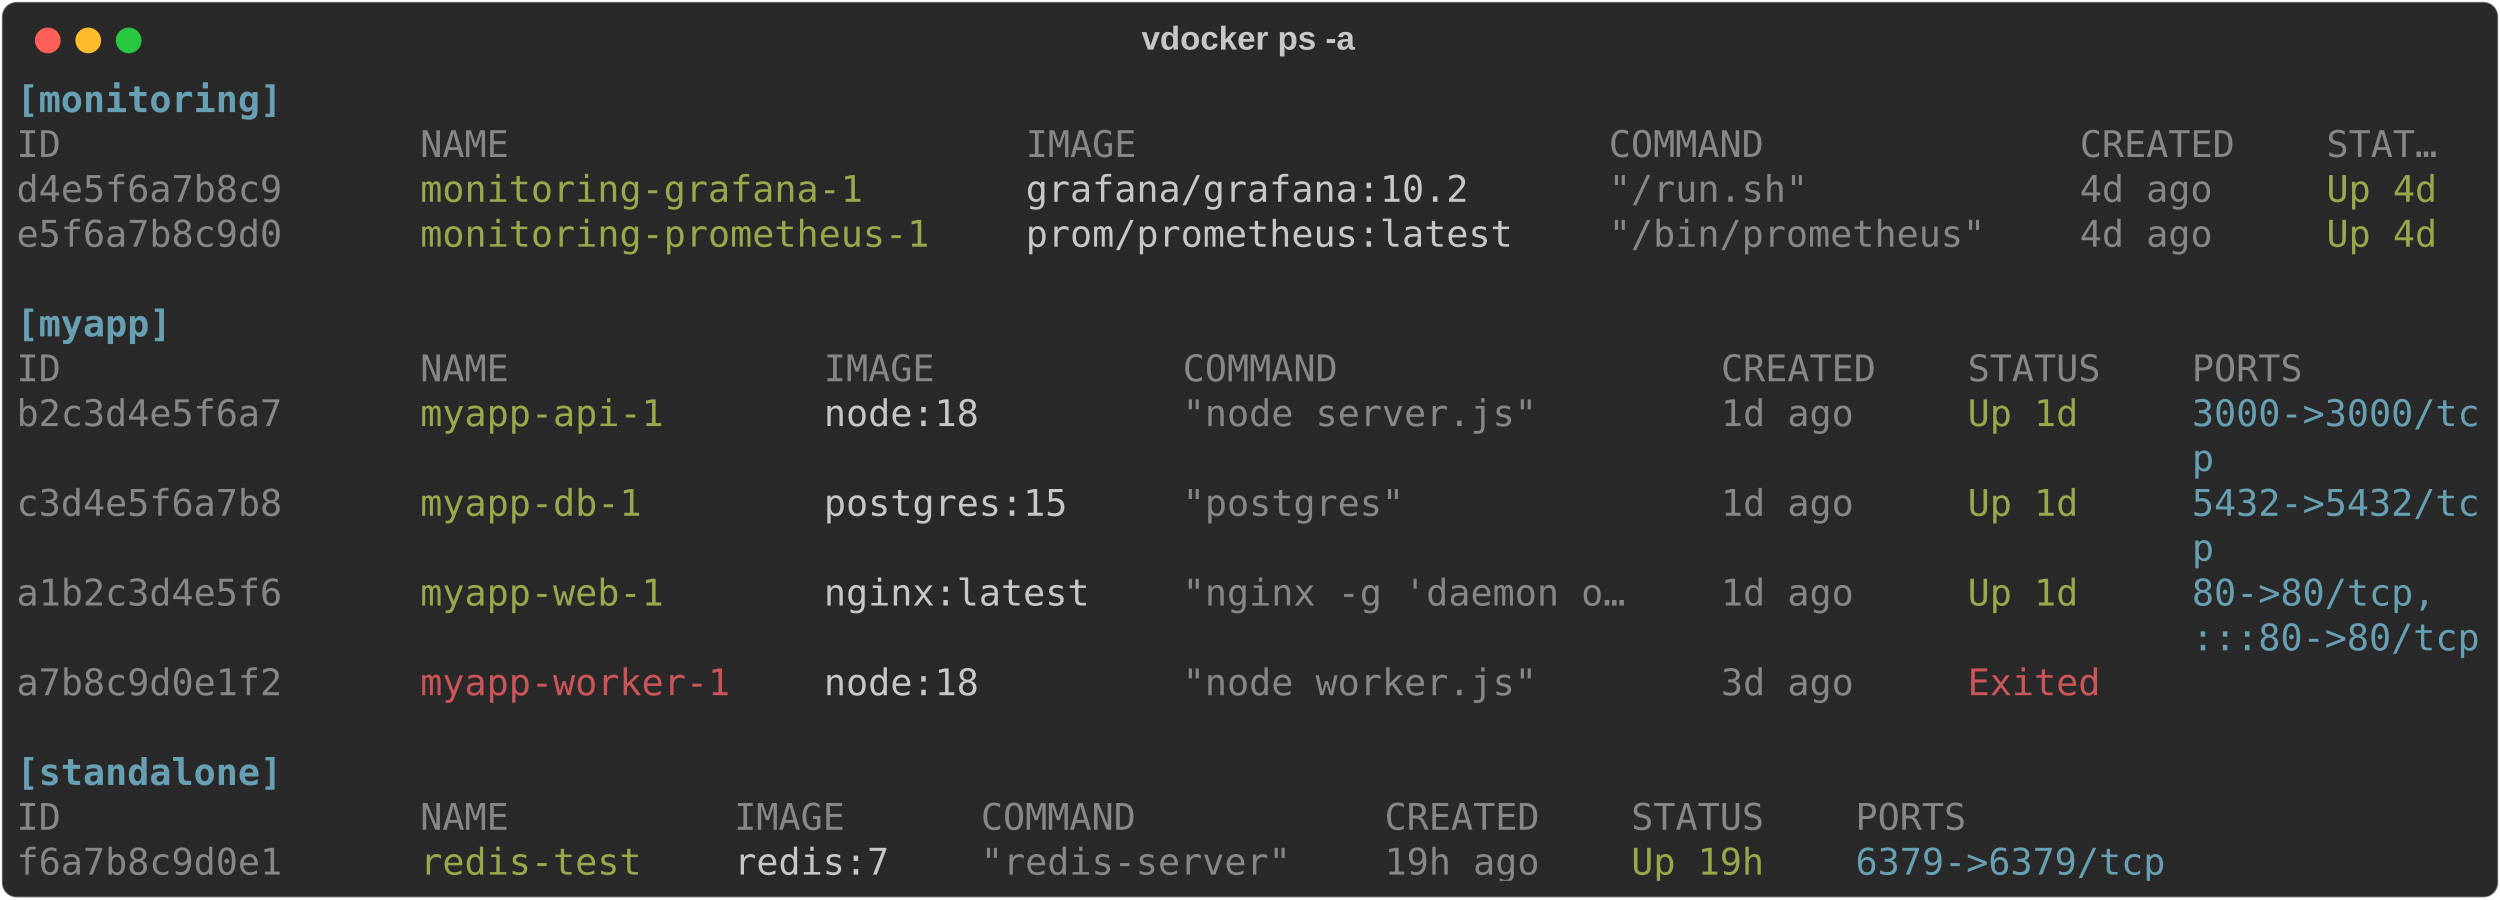
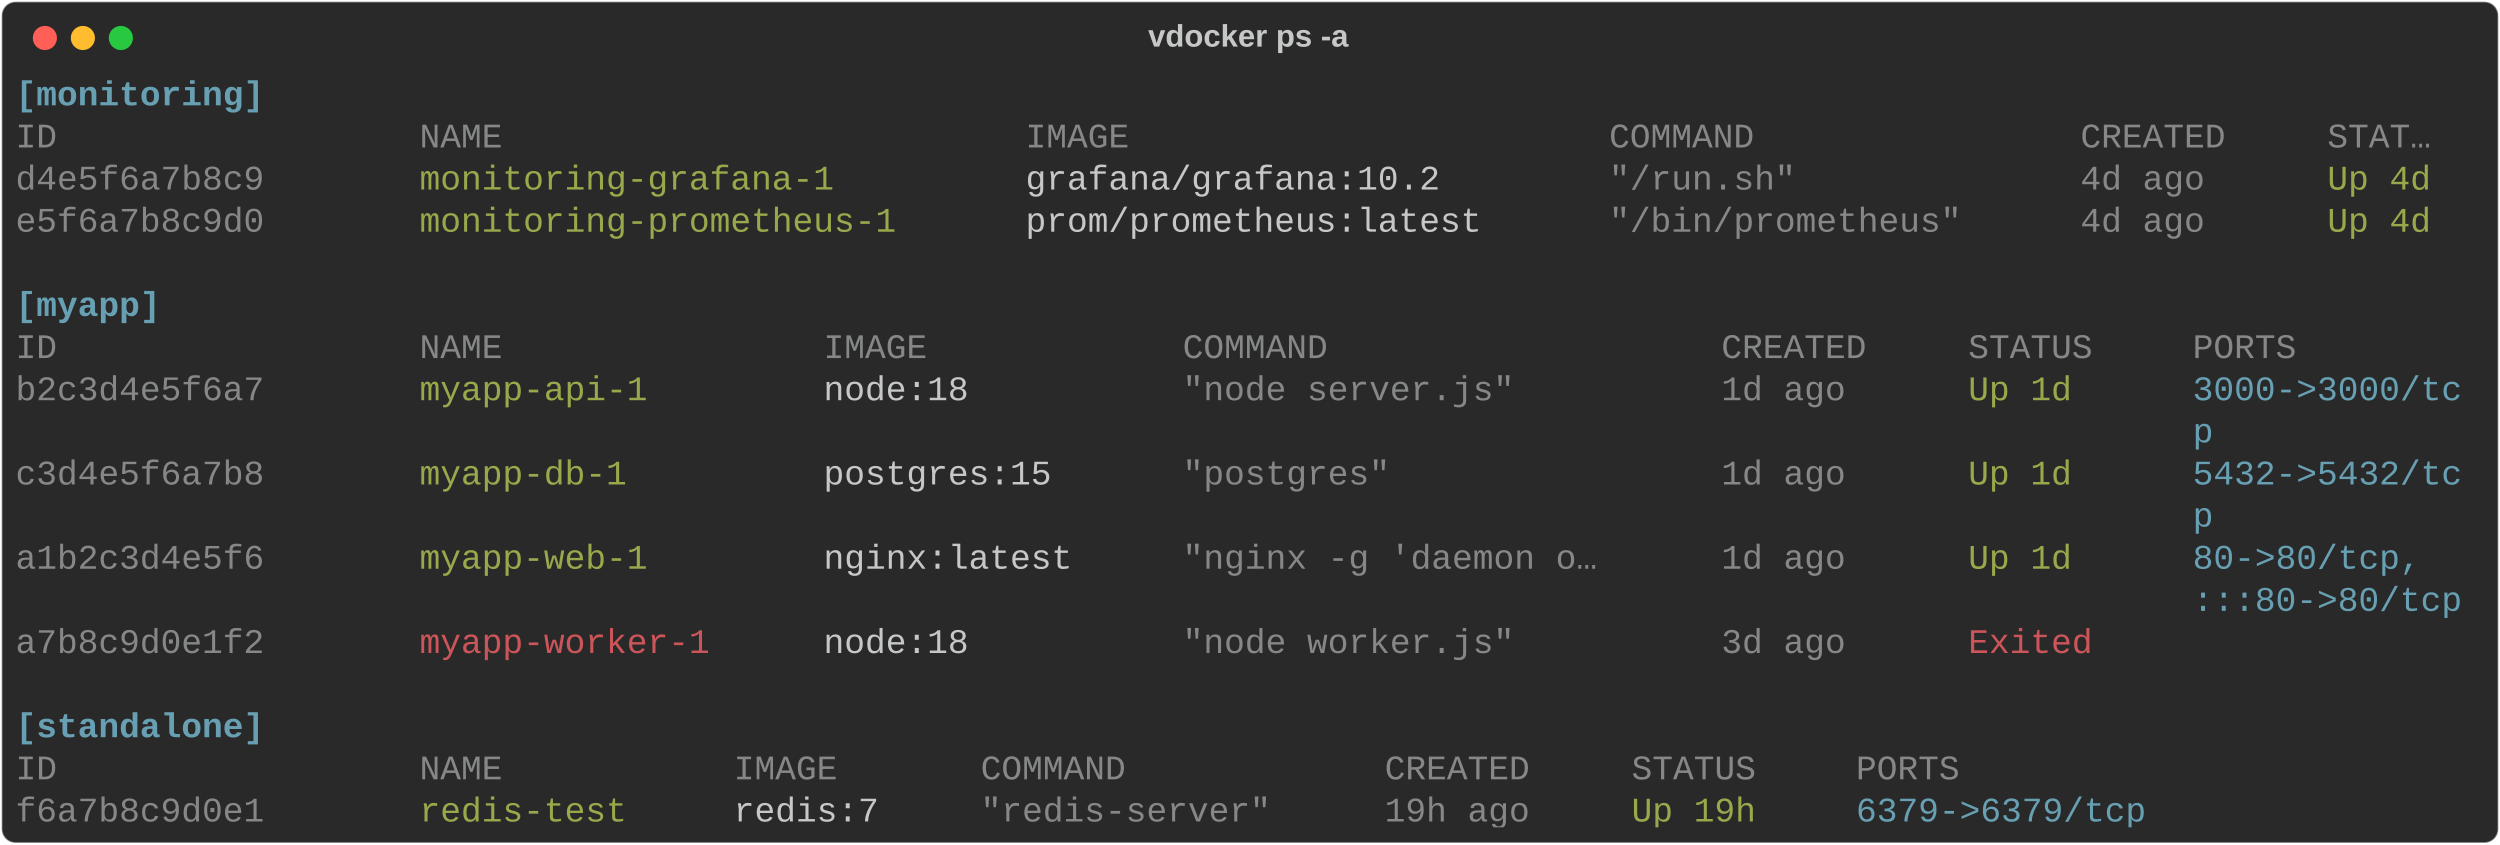
- <svg xmlns="http://www.w3.org/2000/svg" class="rich-terminal" viewBox="0 0 1360 489.2">
+ <svg xmlns="http://www.w3.org/2000/svg" class="rich-terminal" viewBox="0 0 1448 489.2">
  <style>

-     @font-face {
-         font-family: "Fira Code";
-         src: local("FiraCode-Regular"),
-                 url("https://cdnjs.cloudflare.com/ajax/libs/firacode/6.2.0/woff2/FiraCode-Regular.woff2") format("woff2"),
-                 url("https://cdnjs.cloudflare.com/ajax/libs/firacode/6.2.0/woff/FiraCode-Regular.woff") format("woff");
-         font-style: normal;
-         font-weight: 400;
-     }
-     @font-face {
-         font-family: "Fira Code";
-         src: local("FiraCode-Bold"),
-                 url("https://cdnjs.cloudflare.com/ajax/libs/firacode/6.2.0/woff2/FiraCode-Bold.woff2") format("woff2"),
-                 url("https://cdnjs.cloudflare.com/ajax/libs/firacode/6.2.0/woff/FiraCode-Bold.woff") format("woff");
-         font-style: bold;
-         font-weight: 700;
-     }
- 
    .terminal-1149786759-matrix {
-         font-family: Fira Code, monospace;
+         font-family: "SFMono-Regular", "Menlo", "Consolas", "Liberation Mono", "Courier New", monospace;
        font-size: 20px;
        line-height: 24.4px;
        font-variant-east-asian: full-width;
    }

    .terminal-1149786759-title {
        font-size: 18px;
        font-weight: bold;
        font-family: arial;
    }

    .terminal-1149786759-r1 { fill: #68a0b3;font-weight: bold }
.terminal-1149786759-r2 { fill: #c5c8c6 }
.terminal-1149786759-r3 { fill: #868887 }
.terminal-1149786759-r4 { fill: #98a84b }
.terminal-1149786759-r5 { fill: #68a0b3 }
.terminal-1149786759-r6 { fill: #cc555a }
    </style>
  <defs>
    <clipPath id="terminal-1149786759-clip-terminal">
-       <rect x="0" y="0" width="1341.0" height="438.2" />
+       <rect x="0" y="0" width="1429.0" height="438.2" />
    </clipPath>
    <clipPath id="terminal-1149786759-line-0">
-       <rect x="0" y="1.5" width="1342" height="24.65" />
+       <rect x="0" y="1.5" width="1430" height="24.65" />
    </clipPath>
    <clipPath id="terminal-1149786759-line-1">
-       <rect x="0" y="25.9" width="1342" height="24.65" />
+       <rect x="0" y="25.9" width="1430" height="24.65" />
    </clipPath>
    <clipPath id="terminal-1149786759-line-2">
-       <rect x="0" y="50.3" width="1342" height="24.65" />
+       <rect x="0" y="50.3" width="1430" height="24.65" />
    </clipPath>
    <clipPath id="terminal-1149786759-line-3">
-       <rect x="0" y="74.7" width="1342" height="24.65" />
+       <rect x="0" y="74.7" width="1430" height="24.65" />
    </clipPath>
    <clipPath id="terminal-1149786759-line-4">
-       <rect x="0" y="99.1" width="1342" height="24.65" />
+       <rect x="0" y="99.1" width="1430" height="24.65" />
    </clipPath>
    <clipPath id="terminal-1149786759-line-5">
-       <rect x="0" y="123.5" width="1342" height="24.65" />
+       <rect x="0" y="123.5" width="1430" height="24.65" />
    </clipPath>
    <clipPath id="terminal-1149786759-line-6">
-       <rect x="0" y="147.9" width="1342" height="24.65" />
+       <rect x="0" y="147.9" width="1430" height="24.65" />
    </clipPath>
    <clipPath id="terminal-1149786759-line-7">
-       <rect x="0" y="172.3" width="1342" height="24.65" />
+       <rect x="0" y="172.3" width="1430" height="24.65" />
    </clipPath>
    <clipPath id="terminal-1149786759-line-8">
-       <rect x="0" y="196.7" width="1342" height="24.65" />
+       <rect x="0" y="196.7" width="1430" height="24.65" />
    </clipPath>
    <clipPath id="terminal-1149786759-line-9">
-       <rect x="0" y="221.1" width="1342" height="24.65" />
+       <rect x="0" y="221.1" width="1430" height="24.65" />
    </clipPath>
    <clipPath id="terminal-1149786759-line-10">
-       <rect x="0" y="245.5" width="1342" height="24.65" />
+       <rect x="0" y="245.5" width="1430" height="24.65" />
    </clipPath>
    <clipPath id="terminal-1149786759-line-11">
-       <rect x="0" y="269.9" width="1342" height="24.65" />
+       <rect x="0" y="269.9" width="1430" height="24.65" />
    </clipPath>
    <clipPath id="terminal-1149786759-line-12">
-       <rect x="0" y="294.3" width="1342" height="24.65" />
+       <rect x="0" y="294.3" width="1430" height="24.65" />
    </clipPath>
    <clipPath id="terminal-1149786759-line-13">
-       <rect x="0" y="318.7" width="1342" height="24.65" />
+       <rect x="0" y="318.7" width="1430" height="24.65" />
    </clipPath>
    <clipPath id="terminal-1149786759-line-14">
-       <rect x="0" y="343.1" width="1342" height="24.65" />
+       <rect x="0" y="343.1" width="1430" height="24.65" />
    </clipPath>
    <clipPath id="terminal-1149786759-line-15">
-       <rect x="0" y="367.5" width="1342" height="24.65" />
+       <rect x="0" y="367.5" width="1430" height="24.65" />
    </clipPath>
    <clipPath id="terminal-1149786759-line-16">
-       <rect x="0" y="391.9" width="1342" height="24.65" />
+       <rect x="0" y="391.9" width="1430" height="24.65" />
    </clipPath>
  </defs>
-   <rect fill="#292929" stroke="rgba(255,255,255,0.35)" stroke-width="1" x="1" y="1" width="1358" height="487.2" rx="8" />
-   <text class="terminal-1149786759-title" fill="#c5c8c6" text-anchor="middle" x="679" y="27">vdocker ps -a</text>
+   <rect fill="#292929" stroke="rgba(255,255,255,0.35)" stroke-width="1" x="1" y="1" width="1446" height="487.2" rx="8" />
+   <text class="terminal-1149786759-title" fill="#c5c8c6" text-anchor="middle" x="723" y="27">vdocker ps -a</text>
  <g transform="translate(26,22)">
    <circle cx="0" cy="0" r="7" fill="#ff5f57" />
    <circle cx="22" cy="0" r="7" fill="#febc2e" />
    <circle cx="44" cy="0" r="7" fill="#28c840" />
  </g>
  <g transform="translate(9, 41)" clip-path="url(#terminal-1149786759-clip-terminal)">
    <g class="terminal-1149786759-matrix">
-       <text class="terminal-1149786759-r1" x="0" y="20" textLength="146.4" clip-path="url(#terminal-1149786759-line-0)">[monitoring]</text>
-       <text class="terminal-1149786759-r2" x="1342" y="20" textLength="12.2" clip-path="url(#terminal-1149786759-line-0)">
+       <text class="terminal-1149786759-r1" x="0" y="20" textLength="156" clip-path="url(#terminal-1149786759-line-0)">[monitoring]</text>
+       <text class="terminal-1149786759-r2" x="1430" y="20" textLength="13" clip-path="url(#terminal-1149786759-line-0)">
</text>
-       <text class="terminal-1149786759-r3" x="0" y="44.4" textLength="170.8" clip-path="url(#terminal-1149786759-line-1)">  ID          </text>
-       <text class="terminal-1149786759-r3" x="219.6" y="44.4" textLength="280.6" clip-path="url(#terminal-1149786759-line-1)">NAME                   </text>
-       <text class="terminal-1149786759-r3" x="549" y="44.4" textLength="268.4" clip-path="url(#terminal-1149786759-line-1)">IMAGE                 </text>
-       <text class="terminal-1149786759-r3" x="866.2" y="44.4" textLength="207.4" clip-path="url(#terminal-1149786759-line-1)">COMMAND          </text>
-       <text class="terminal-1149786759-r3" x="1122.4" y="44.4" textLength="85.4" clip-path="url(#terminal-1149786759-line-1)">CREATED</text>
-       <text class="terminal-1149786759-r3" x="1256.6" y="44.4" textLength="61" clip-path="url(#terminal-1149786759-line-1)">STAT…</text>
-       <text class="terminal-1149786759-r2" x="1342" y="44.4" textLength="12.2" clip-path="url(#terminal-1149786759-line-1)">
+       <text class="terminal-1149786759-r3" x="0" y="44.4" textLength="182" clip-path="url(#terminal-1149786759-line-1)">  ID          </text>
+       <text class="terminal-1149786759-r3" x="234" y="44.4" textLength="299" clip-path="url(#terminal-1149786759-line-1)">NAME                   </text>
+       <text class="terminal-1149786759-r3" x="585" y="44.4" textLength="286" clip-path="url(#terminal-1149786759-line-1)">IMAGE                 </text>
+       <text class="terminal-1149786759-r3" x="923" y="44.4" textLength="221" clip-path="url(#terminal-1149786759-line-1)">COMMAND          </text>
+       <text class="terminal-1149786759-r3" x="1196" y="44.4" textLength="91" clip-path="url(#terminal-1149786759-line-1)">CREATED</text>
+       <text class="terminal-1149786759-r3" x="1339" y="44.4" textLength="65" clip-path="url(#terminal-1149786759-line-1)">STAT…</text>
+       <text class="terminal-1149786759-r2" x="1430" y="44.4" textLength="13" clip-path="url(#terminal-1149786759-line-1)">
</text>
-       <text class="terminal-1149786759-r3" x="0" y="68.8" textLength="170.8" clip-path="url(#terminal-1149786759-line-2)">  d4e5f6a7b8c9</text>
-       <text class="terminal-1149786759-r4" x="219.6" y="68.8" textLength="280.6" clip-path="url(#terminal-1149786759-line-2)">monitoring-grafana-1   </text>
-       <text class="terminal-1149786759-r2" x="549" y="68.8" textLength="268.4" clip-path="url(#terminal-1149786759-line-2)">grafana/grafana:10.2  </text>
-       <text class="terminal-1149786759-r3" x="866.2" y="68.8" textLength="207.4" clip-path="url(#terminal-1149786759-line-2)">"/run.sh"        </text>
-       <text class="terminal-1149786759-r3" x="1122.4" y="68.8" textLength="85.4" clip-path="url(#terminal-1149786759-line-2)">4d ago </text>
-       <text class="terminal-1149786759-r4" x="1256.6" y="68.8" textLength="61" clip-path="url(#terminal-1149786759-line-2)">Up 4d</text>
-       <text class="terminal-1149786759-r2" x="1342" y="68.8" textLength="12.2" clip-path="url(#terminal-1149786759-line-2)">
+       <text class="terminal-1149786759-r3" x="0" y="68.8" textLength="182" clip-path="url(#terminal-1149786759-line-2)">  d4e5f6a7b8c9</text>
+       <text class="terminal-1149786759-r4" x="234" y="68.8" textLength="299" clip-path="url(#terminal-1149786759-line-2)">monitoring-grafana-1   </text>
+       <text class="terminal-1149786759-r2" x="585" y="68.8" textLength="286" clip-path="url(#terminal-1149786759-line-2)">grafana/grafana:10.2  </text>
+       <text class="terminal-1149786759-r3" x="923" y="68.8" textLength="221" clip-path="url(#terminal-1149786759-line-2)">"/run.sh"        </text>
+       <text class="terminal-1149786759-r3" x="1196" y="68.8" textLength="91" clip-path="url(#terminal-1149786759-line-2)">4d ago </text>
+       <text class="terminal-1149786759-r4" x="1339" y="68.8" textLength="65" clip-path="url(#terminal-1149786759-line-2)">Up 4d</text>
+       <text class="terminal-1149786759-r2" x="1430" y="68.8" textLength="13" clip-path="url(#terminal-1149786759-line-2)">
</text>
-       <text class="terminal-1149786759-r3" x="0" y="93.2" textLength="170.8" clip-path="url(#terminal-1149786759-line-3)">  e5f6a7b8c9d0</text>
-       <text class="terminal-1149786759-r4" x="219.6" y="93.2" textLength="280.6" clip-path="url(#terminal-1149786759-line-3)">monitoring-prometheus-1</text>
-       <text class="terminal-1149786759-r2" x="549" y="93.2" textLength="268.4" clip-path="url(#terminal-1149786759-line-3)">prom/prometheus:latest</text>
-       <text class="terminal-1149786759-r3" x="866.2" y="93.2" textLength="207.4" clip-path="url(#terminal-1149786759-line-3)">"/bin/prometheus"</text>
-       <text class="terminal-1149786759-r3" x="1122.4" y="93.2" textLength="85.4" clip-path="url(#terminal-1149786759-line-3)">4d ago </text>
-       <text class="terminal-1149786759-r4" x="1256.6" y="93.2" textLength="61" clip-path="url(#terminal-1149786759-line-3)">Up 4d</text>
-       <text class="terminal-1149786759-r2" x="1342" y="93.2" textLength="12.2" clip-path="url(#terminal-1149786759-line-3)">
+       <text class="terminal-1149786759-r3" x="0" y="93.2" textLength="182" clip-path="url(#terminal-1149786759-line-3)">  e5f6a7b8c9d0</text>
+       <text class="terminal-1149786759-r4" x="234" y="93.2" textLength="299" clip-path="url(#terminal-1149786759-line-3)">monitoring-prometheus-1</text>
+       <text class="terminal-1149786759-r2" x="585" y="93.2" textLength="286" clip-path="url(#terminal-1149786759-line-3)">prom/prometheus:latest</text>
+       <text class="terminal-1149786759-r3" x="923" y="93.2" textLength="221" clip-path="url(#terminal-1149786759-line-3)">"/bin/prometheus"</text>
+       <text class="terminal-1149786759-r3" x="1196" y="93.2" textLength="91" clip-path="url(#terminal-1149786759-line-3)">4d ago </text>
+       <text class="terminal-1149786759-r4" x="1339" y="93.2" textLength="65" clip-path="url(#terminal-1149786759-line-3)">Up 4d</text>
+       <text class="terminal-1149786759-r2" x="1430" y="93.2" textLength="13" clip-path="url(#terminal-1149786759-line-3)">
</text>
-       <text class="terminal-1149786759-r2" x="1342" y="117.6" textLength="12.2" clip-path="url(#terminal-1149786759-line-4)">
+       <text class="terminal-1149786759-r2" x="1430" y="117.6" textLength="13" clip-path="url(#terminal-1149786759-line-4)">
</text>
-       <text class="terminal-1149786759-r1" x="0" y="142" textLength="85.4" clip-path="url(#terminal-1149786759-line-5)">[myapp]</text>
-       <text class="terminal-1149786759-r2" x="1342" y="142" textLength="12.2" clip-path="url(#terminal-1149786759-line-5)">
+       <text class="terminal-1149786759-r1" x="0" y="142" textLength="91" clip-path="url(#terminal-1149786759-line-5)">[myapp]</text>
+       <text class="terminal-1149786759-r2" x="1430" y="142" textLength="13" clip-path="url(#terminal-1149786759-line-5)">
</text>
-       <text class="terminal-1149786759-r3" x="0" y="166.4" textLength="170.8" clip-path="url(#terminal-1149786759-line-6)">  ID          </text>
-       <text class="terminal-1149786759-r3" x="219.6" y="166.4" textLength="170.8" clip-path="url(#terminal-1149786759-line-6)">NAME          </text>
-       <text class="terminal-1149786759-r3" x="439.2" y="166.4" textLength="146.4" clip-path="url(#terminal-1149786759-line-6)">IMAGE       </text>
-       <text class="terminal-1149786759-r3" x="634.4" y="166.4" textLength="244" clip-path="url(#terminal-1149786759-line-6)">COMMAND             </text>
-       <text class="terminal-1149786759-r3" x="927.2" y="166.4" textLength="85.4" clip-path="url(#terminal-1149786759-line-6)">CREATED</text>
-       <text class="terminal-1149786759-r3" x="1061.4" y="166.4" textLength="73.2" clip-path="url(#terminal-1149786759-line-6)">STATUS</text>
-       <text class="terminal-1149786759-r3" x="1183.4" y="166.4" textLength="158.6" clip-path="url(#terminal-1149786759-line-6)">PORTS        </text>
-       <text class="terminal-1149786759-r2" x="1342" y="166.4" textLength="12.2" clip-path="url(#terminal-1149786759-line-6)">
+       <text class="terminal-1149786759-r3" x="0" y="166.4" textLength="182" clip-path="url(#terminal-1149786759-line-6)">  ID          </text>
+       <text class="terminal-1149786759-r3" x="234" y="166.4" textLength="182" clip-path="url(#terminal-1149786759-line-6)">NAME          </text>
+       <text class="terminal-1149786759-r3" x="468" y="166.4" textLength="156" clip-path="url(#terminal-1149786759-line-6)">IMAGE       </text>
+       <text class="terminal-1149786759-r3" x="676" y="166.4" textLength="260" clip-path="url(#terminal-1149786759-line-6)">COMMAND             </text>
+       <text class="terminal-1149786759-r3" x="988" y="166.4" textLength="91" clip-path="url(#terminal-1149786759-line-6)">CREATED</text>
+       <text class="terminal-1149786759-r3" x="1131" y="166.4" textLength="78" clip-path="url(#terminal-1149786759-line-6)">STATUS</text>
+       <text class="terminal-1149786759-r3" x="1261" y="166.4" textLength="169" clip-path="url(#terminal-1149786759-line-6)">PORTS        </text>
+       <text class="terminal-1149786759-r2" x="1430" y="166.4" textLength="13" clip-path="url(#terminal-1149786759-line-6)">
</text>
-       <text class="terminal-1149786759-r3" x="0" y="190.8" textLength="170.8" clip-path="url(#terminal-1149786759-line-7)">  b2c3d4e5f6a7</text>
-       <text class="terminal-1149786759-r4" x="219.6" y="190.8" textLength="170.8" clip-path="url(#terminal-1149786759-line-7)">myapp-api-1   </text>
-       <text class="terminal-1149786759-r2" x="439.2" y="190.8" textLength="146.4" clip-path="url(#terminal-1149786759-line-7)">node:18     </text>
-       <text class="terminal-1149786759-r3" x="634.4" y="190.8" textLength="244" clip-path="url(#terminal-1149786759-line-7)">"node server.js"    </text>
-       <text class="terminal-1149786759-r3" x="927.2" y="190.8" textLength="85.4" clip-path="url(#terminal-1149786759-line-7)">1d ago </text>
-       <text class="terminal-1149786759-r4" x="1061.4" y="190.8" textLength="73.2" clip-path="url(#terminal-1149786759-line-7)">Up 1d </text>
-       <text class="terminal-1149786759-r5" x="1183.4" y="190.8" textLength="158.6" clip-path="url(#terminal-1149786759-line-7)">3000-&gt;3000/tc</text>
-       <text class="terminal-1149786759-r2" x="1342" y="190.8" textLength="12.2" clip-path="url(#terminal-1149786759-line-7)">
+       <text class="terminal-1149786759-r3" x="0" y="190.8" textLength="182" clip-path="url(#terminal-1149786759-line-7)">  b2c3d4e5f6a7</text>
+       <text class="terminal-1149786759-r4" x="234" y="190.8" textLength="182" clip-path="url(#terminal-1149786759-line-7)">myapp-api-1   </text>
+       <text class="terminal-1149786759-r2" x="468" y="190.8" textLength="156" clip-path="url(#terminal-1149786759-line-7)">node:18     </text>
+       <text class="terminal-1149786759-r3" x="676" y="190.8" textLength="260" clip-path="url(#terminal-1149786759-line-7)">"node server.js"    </text>
+       <text class="terminal-1149786759-r3" x="988" y="190.8" textLength="91" clip-path="url(#terminal-1149786759-line-7)">1d ago </text>
+       <text class="terminal-1149786759-r4" x="1131" y="190.8" textLength="78" clip-path="url(#terminal-1149786759-line-7)">Up 1d </text>
+       <text class="terminal-1149786759-r5" x="1261" y="190.8" textLength="169" clip-path="url(#terminal-1149786759-line-7)">3000-&gt;3000/tc</text>
+       <text class="terminal-1149786759-r2" x="1430" y="190.8" textLength="13" clip-path="url(#terminal-1149786759-line-7)">
</text>
-       <text class="terminal-1149786759-r5" x="1183.4" y="215.2" textLength="158.6" clip-path="url(#terminal-1149786759-line-8)">p            </text>
-       <text class="terminal-1149786759-r2" x="1342" y="215.2" textLength="12.2" clip-path="url(#terminal-1149786759-line-8)">
+       <text class="terminal-1149786759-r5" x="1261" y="215.2" textLength="169" clip-path="url(#terminal-1149786759-line-8)">p            </text>
+       <text class="terminal-1149786759-r2" x="1430" y="215.2" textLength="13" clip-path="url(#terminal-1149786759-line-8)">
</text>
-       <text class="terminal-1149786759-r3" x="0" y="239.6" textLength="170.8" clip-path="url(#terminal-1149786759-line-9)">  c3d4e5f6a7b8</text>
-       <text class="terminal-1149786759-r4" x="219.6" y="239.6" textLength="170.8" clip-path="url(#terminal-1149786759-line-9)">myapp-db-1    </text>
-       <text class="terminal-1149786759-r2" x="439.2" y="239.6" textLength="146.4" clip-path="url(#terminal-1149786759-line-9)">postgres:15 </text>
-       <text class="terminal-1149786759-r3" x="634.4" y="239.6" textLength="244" clip-path="url(#terminal-1149786759-line-9)">"postgres"          </text>
-       <text class="terminal-1149786759-r3" x="927.2" y="239.6" textLength="85.4" clip-path="url(#terminal-1149786759-line-9)">1d ago </text>
-       <text class="terminal-1149786759-r4" x="1061.4" y="239.6" textLength="73.2" clip-path="url(#terminal-1149786759-line-9)">Up 1d </text>
-       <text class="terminal-1149786759-r5" x="1183.4" y="239.6" textLength="158.6" clip-path="url(#terminal-1149786759-line-9)">5432-&gt;5432/tc</text>
-       <text class="terminal-1149786759-r2" x="1342" y="239.6" textLength="12.2" clip-path="url(#terminal-1149786759-line-9)">
+       <text class="terminal-1149786759-r3" x="0" y="239.6" textLength="182" clip-path="url(#terminal-1149786759-line-9)">  c3d4e5f6a7b8</text>
+       <text class="terminal-1149786759-r4" x="234" y="239.6" textLength="182" clip-path="url(#terminal-1149786759-line-9)">myapp-db-1    </text>
+       <text class="terminal-1149786759-r2" x="468" y="239.6" textLength="156" clip-path="url(#terminal-1149786759-line-9)">postgres:15 </text>
+       <text class="terminal-1149786759-r3" x="676" y="239.6" textLength="260" clip-path="url(#terminal-1149786759-line-9)">"postgres"          </text>
+       <text class="terminal-1149786759-r3" x="988" y="239.6" textLength="91" clip-path="url(#terminal-1149786759-line-9)">1d ago </text>
+       <text class="terminal-1149786759-r4" x="1131" y="239.6" textLength="78" clip-path="url(#terminal-1149786759-line-9)">Up 1d </text>
+       <text class="terminal-1149786759-r5" x="1261" y="239.6" textLength="169" clip-path="url(#terminal-1149786759-line-9)">5432-&gt;5432/tc</text>
+       <text class="terminal-1149786759-r2" x="1430" y="239.6" textLength="13" clip-path="url(#terminal-1149786759-line-9)">
</text>
-       <text class="terminal-1149786759-r5" x="1183.4" y="264" textLength="158.6" clip-path="url(#terminal-1149786759-line-10)">p            </text>
-       <text class="terminal-1149786759-r2" x="1342" y="264" textLength="12.2" clip-path="url(#terminal-1149786759-line-10)">
+       <text class="terminal-1149786759-r5" x="1261" y="264" textLength="169" clip-path="url(#terminal-1149786759-line-10)">p            </text>
+       <text class="terminal-1149786759-r2" x="1430" y="264" textLength="13" clip-path="url(#terminal-1149786759-line-10)">
</text>
-       <text class="terminal-1149786759-r3" x="0" y="288.4" textLength="170.8" clip-path="url(#terminal-1149786759-line-11)">  a1b2c3d4e5f6</text>
-       <text class="terminal-1149786759-r4" x="219.6" y="288.4" textLength="170.8" clip-path="url(#terminal-1149786759-line-11)">myapp-web-1   </text>
-       <text class="terminal-1149786759-r2" x="439.2" y="288.4" textLength="146.4" clip-path="url(#terminal-1149786759-line-11)">nginx:latest</text>
-       <text class="terminal-1149786759-r3" x="634.4" y="288.4" textLength="244" clip-path="url(#terminal-1149786759-line-11)">"nginx -g 'daemon o…</text>
-       <text class="terminal-1149786759-r3" x="927.2" y="288.4" textLength="85.4" clip-path="url(#terminal-1149786759-line-11)">1d ago </text>
-       <text class="terminal-1149786759-r4" x="1061.4" y="288.4" textLength="73.2" clip-path="url(#terminal-1149786759-line-11)">Up 1d </text>
-       <text class="terminal-1149786759-r5" x="1183.4" y="288.4" textLength="158.6" clip-path="url(#terminal-1149786759-line-11)">80-&gt;80/tcp,  </text>
-       <text class="terminal-1149786759-r2" x="1342" y="288.4" textLength="12.2" clip-path="url(#terminal-1149786759-line-11)">
+       <text class="terminal-1149786759-r3" x="0" y="288.4" textLength="182" clip-path="url(#terminal-1149786759-line-11)">  a1b2c3d4e5f6</text>
+       <text class="terminal-1149786759-r4" x="234" y="288.4" textLength="182" clip-path="url(#terminal-1149786759-line-11)">myapp-web-1   </text>
+       <text class="terminal-1149786759-r2" x="468" y="288.4" textLength="156" clip-path="url(#terminal-1149786759-line-11)">nginx:latest</text>
+       <text class="terminal-1149786759-r3" x="676" y="288.4" textLength="260" clip-path="url(#terminal-1149786759-line-11)">"nginx -g 'daemon o…</text>
+       <text class="terminal-1149786759-r3" x="988" y="288.4" textLength="91" clip-path="url(#terminal-1149786759-line-11)">1d ago </text>
+       <text class="terminal-1149786759-r4" x="1131" y="288.4" textLength="78" clip-path="url(#terminal-1149786759-line-11)">Up 1d </text>
+       <text class="terminal-1149786759-r5" x="1261" y="288.4" textLength="169" clip-path="url(#terminal-1149786759-line-11)">80-&gt;80/tcp,  </text>
+       <text class="terminal-1149786759-r2" x="1430" y="288.4" textLength="13" clip-path="url(#terminal-1149786759-line-11)">
</text>
-       <text class="terminal-1149786759-r5" x="1183.4" y="312.8" textLength="158.6" clip-path="url(#terminal-1149786759-line-12)">:::80-&gt;80/tcp</text>
-       <text class="terminal-1149786759-r2" x="1342" y="312.8" textLength="12.2" clip-path="url(#terminal-1149786759-line-12)">
+       <text class="terminal-1149786759-r5" x="1261" y="312.8" textLength="169" clip-path="url(#terminal-1149786759-line-12)">:::80-&gt;80/tcp</text>
+       <text class="terminal-1149786759-r2" x="1430" y="312.8" textLength="13" clip-path="url(#terminal-1149786759-line-12)">
</text>
-       <text class="terminal-1149786759-r3" x="0" y="337.2" textLength="170.8" clip-path="url(#terminal-1149786759-line-13)">  a7b8c9d0e1f2</text>
-       <text class="terminal-1149786759-r6" x="219.6" y="337.2" textLength="170.8" clip-path="url(#terminal-1149786759-line-13)">myapp-worker-1</text>
-       <text class="terminal-1149786759-r2" x="439.2" y="337.2" textLength="146.4" clip-path="url(#terminal-1149786759-line-13)">node:18     </text>
-       <text class="terminal-1149786759-r3" x="634.4" y="337.2" textLength="244" clip-path="url(#terminal-1149786759-line-13)">"node worker.js"    </text>
-       <text class="terminal-1149786759-r3" x="927.2" y="337.2" textLength="85.4" clip-path="url(#terminal-1149786759-line-13)">3d ago </text>
-       <text class="terminal-1149786759-r6" x="1061.4" y="337.2" textLength="73.2" clip-path="url(#terminal-1149786759-line-13)">Exited</text>
-       <text class="terminal-1149786759-r2" x="1342" y="337.2" textLength="12.2" clip-path="url(#terminal-1149786759-line-13)">
+       <text class="terminal-1149786759-r3" x="0" y="337.2" textLength="182" clip-path="url(#terminal-1149786759-line-13)">  a7b8c9d0e1f2</text>
+       <text class="terminal-1149786759-r6" x="234" y="337.2" textLength="182" clip-path="url(#terminal-1149786759-line-13)">myapp-worker-1</text>
+       <text class="terminal-1149786759-r2" x="468" y="337.2" textLength="156" clip-path="url(#terminal-1149786759-line-13)">node:18     </text>
+       <text class="terminal-1149786759-r3" x="676" y="337.2" textLength="260" clip-path="url(#terminal-1149786759-line-13)">"node worker.js"    </text>
+       <text class="terminal-1149786759-r3" x="988" y="337.2" textLength="91" clip-path="url(#terminal-1149786759-line-13)">3d ago </text>
+       <text class="terminal-1149786759-r6" x="1131" y="337.2" textLength="78" clip-path="url(#terminal-1149786759-line-13)">Exited</text>
+       <text class="terminal-1149786759-r2" x="1430" y="337.2" textLength="13" clip-path="url(#terminal-1149786759-line-13)">
</text>
-       <text class="terminal-1149786759-r2" x="1342" y="361.6" textLength="12.2" clip-path="url(#terminal-1149786759-line-14)">
+       <text class="terminal-1149786759-r2" x="1430" y="361.6" textLength="13" clip-path="url(#terminal-1149786759-line-14)">
</text>
-       <text class="terminal-1149786759-r1" x="0" y="386" textLength="146.4" clip-path="url(#terminal-1149786759-line-15)">[standalone]</text>
-       <text class="terminal-1149786759-r2" x="1342" y="386" textLength="12.2" clip-path="url(#terminal-1149786759-line-15)">
+       <text class="terminal-1149786759-r1" x="0" y="386" textLength="156" clip-path="url(#terminal-1149786759-line-15)">[standalone]</text>
+       <text class="terminal-1149786759-r2" x="1430" y="386" textLength="13" clip-path="url(#terminal-1149786759-line-15)">
</text>
-       <text class="terminal-1149786759-r3" x="0" y="410.4" textLength="170.8" clip-path="url(#terminal-1149786759-line-16)">  ID          </text>
-       <text class="terminal-1149786759-r3" x="219.6" y="410.4" textLength="122" clip-path="url(#terminal-1149786759-line-16)">NAME      </text>
-       <text class="terminal-1149786759-r3" x="390.4" y="410.4" textLength="85.4" clip-path="url(#terminal-1149786759-line-16)">IMAGE  </text>
-       <text class="terminal-1149786759-r3" x="524.6" y="410.4" textLength="170.8" clip-path="url(#terminal-1149786759-line-16)">COMMAND       </text>
-       <text class="terminal-1149786759-r3" x="744.2" y="410.4" textLength="85.4" clip-path="url(#terminal-1149786759-line-16)">CREATED</text>
-       <text class="terminal-1149786759-r3" x="878.4" y="410.4" textLength="73.2" clip-path="url(#terminal-1149786759-line-16)">STATUS</text>
-       <text class="terminal-1149786759-r3" x="1000.4" y="410.4" textLength="170.8" clip-path="url(#terminal-1149786759-line-16)">PORTS         </text>
-       <text class="terminal-1149786759-r2" x="1342" y="410.4" textLength="12.2" clip-path="url(#terminal-1149786759-line-16)">
+       <text class="terminal-1149786759-r3" x="0" y="410.4" textLength="182" clip-path="url(#terminal-1149786759-line-16)">  ID          </text>
+       <text class="terminal-1149786759-r3" x="234" y="410.4" textLength="130" clip-path="url(#terminal-1149786759-line-16)">NAME      </text>
+       <text class="terminal-1149786759-r3" x="416" y="410.4" textLength="91" clip-path="url(#terminal-1149786759-line-16)">IMAGE  </text>
+       <text class="terminal-1149786759-r3" x="559" y="410.4" textLength="182" clip-path="url(#terminal-1149786759-line-16)">COMMAND       </text>
+       <text class="terminal-1149786759-r3" x="793" y="410.4" textLength="91" clip-path="url(#terminal-1149786759-line-16)">CREATED</text>
+       <text class="terminal-1149786759-r3" x="936" y="410.4" textLength="78" clip-path="url(#terminal-1149786759-line-16)">STATUS</text>
+       <text class="terminal-1149786759-r3" x="1066" y="410.4" textLength="182" clip-path="url(#terminal-1149786759-line-16)">PORTS         </text>
+       <text class="terminal-1149786759-r2" x="1430" y="410.4" textLength="13" clip-path="url(#terminal-1149786759-line-16)">
</text>
-       <text class="terminal-1149786759-r3" x="0" y="434.8" textLength="170.8" clip-path="url(#terminal-1149786759-line-17)">  f6a7b8c9d0e1</text>
-       <text class="terminal-1149786759-r4" x="219.6" y="434.8" textLength="122" clip-path="url(#terminal-1149786759-line-17)">redis-test</text>
-       <text class="terminal-1149786759-r2" x="390.4" y="434.8" textLength="85.4" clip-path="url(#terminal-1149786759-line-17)">redis:7</text>
-       <text class="terminal-1149786759-r3" x="524.6" y="434.8" textLength="170.8" clip-path="url(#terminal-1149786759-line-17)">"redis-server"</text>
-       <text class="terminal-1149786759-r3" x="744.2" y="434.8" textLength="85.4" clip-path="url(#terminal-1149786759-line-17)">19h ago</text>
-       <text class="terminal-1149786759-r4" x="878.4" y="434.8" textLength="73.2" clip-path="url(#terminal-1149786759-line-17)">Up 19h</text>
-       <text class="terminal-1149786759-r5" x="1000.4" y="434.8" textLength="170.8" clip-path="url(#terminal-1149786759-line-17)">6379-&gt;6379/tcp</text>
-       <text class="terminal-1149786759-r2" x="1342" y="434.8" textLength="12.2" clip-path="url(#terminal-1149786759-line-17)">
+       <text class="terminal-1149786759-r3" x="0" y="434.8" textLength="182" clip-path="url(#terminal-1149786759-line-17)">  f6a7b8c9d0e1</text>
+       <text class="terminal-1149786759-r4" x="234" y="434.8" textLength="130" clip-path="url(#terminal-1149786759-line-17)">redis-test</text>
+       <text class="terminal-1149786759-r2" x="416" y="434.8" textLength="91" clip-path="url(#terminal-1149786759-line-17)">redis:7</text>
+       <text class="terminal-1149786759-r3" x="559" y="434.8" textLength="182" clip-path="url(#terminal-1149786759-line-17)">"redis-server"</text>
+       <text class="terminal-1149786759-r3" x="793" y="434.8" textLength="91" clip-path="url(#terminal-1149786759-line-17)">19h ago</text>
+       <text class="terminal-1149786759-r4" x="936" y="434.8" textLength="78" clip-path="url(#terminal-1149786759-line-17)">Up 19h</text>
+       <text class="terminal-1149786759-r5" x="1066" y="434.8" textLength="182" clip-path="url(#terminal-1149786759-line-17)">6379-&gt;6379/tcp</text>
+       <text class="terminal-1149786759-r2" x="1430" y="434.8" textLength="13" clip-path="url(#terminal-1149786759-line-17)">
</text>
    </g>
  </g>
</svg>
